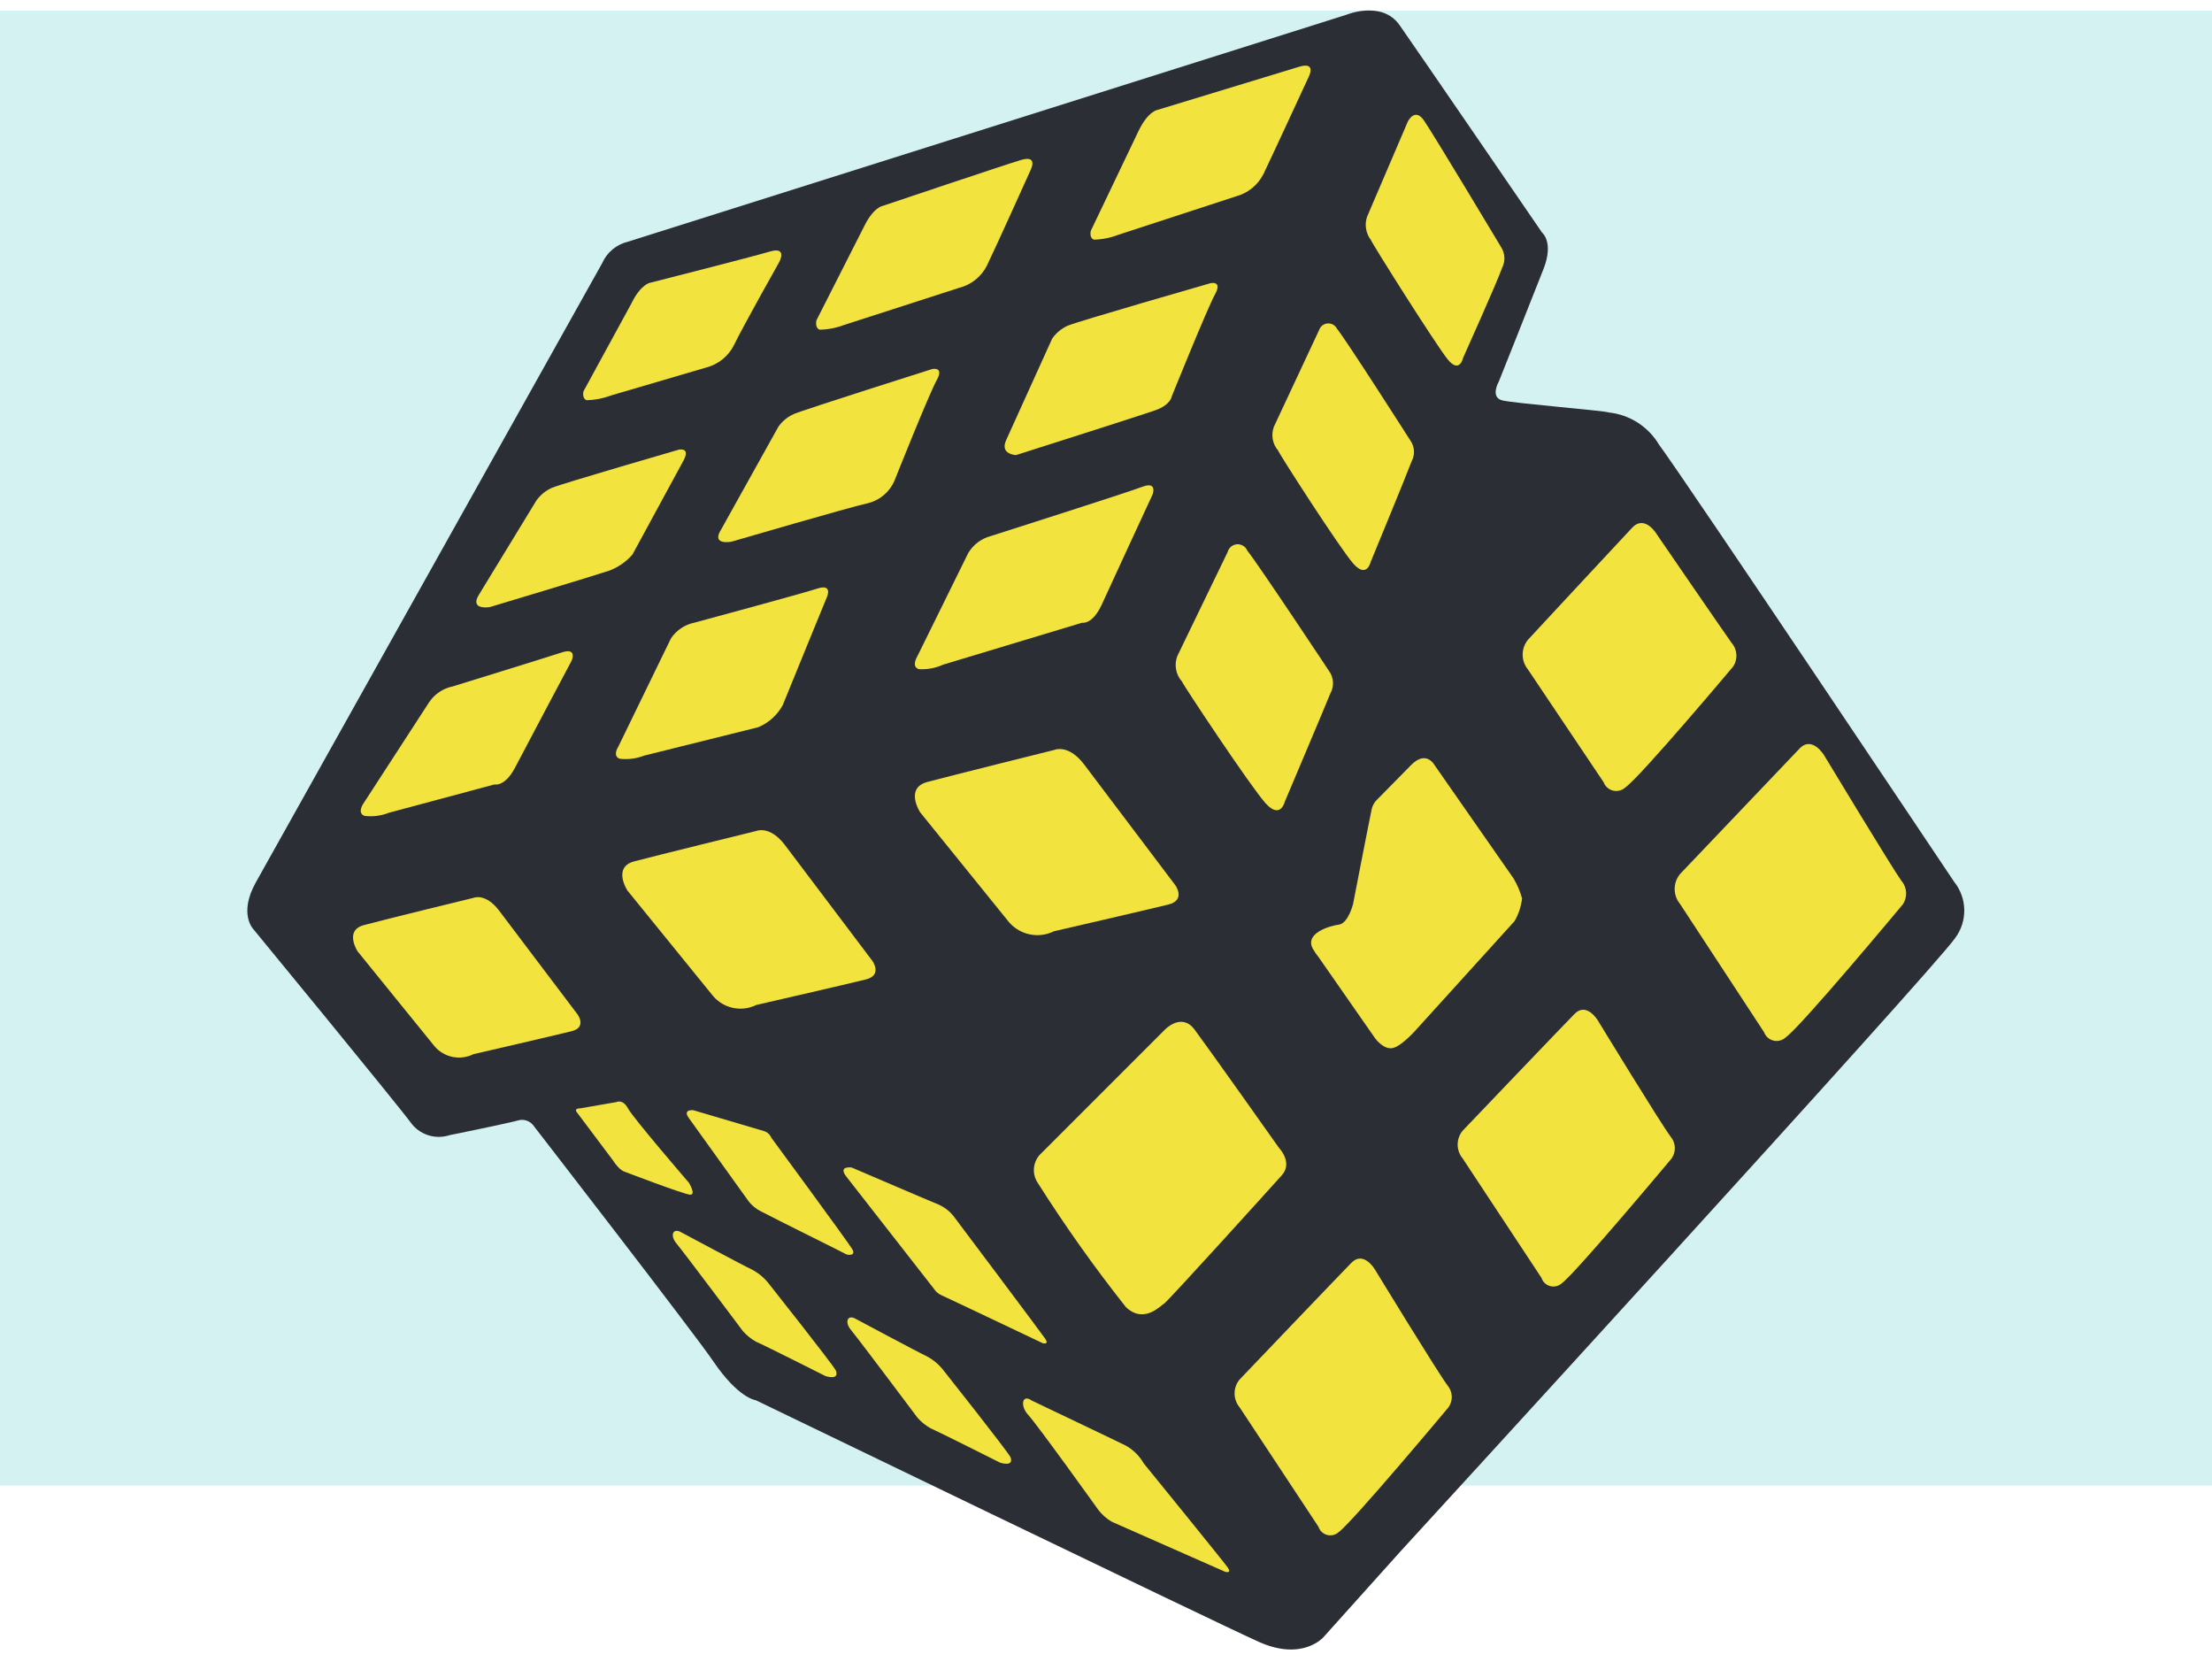
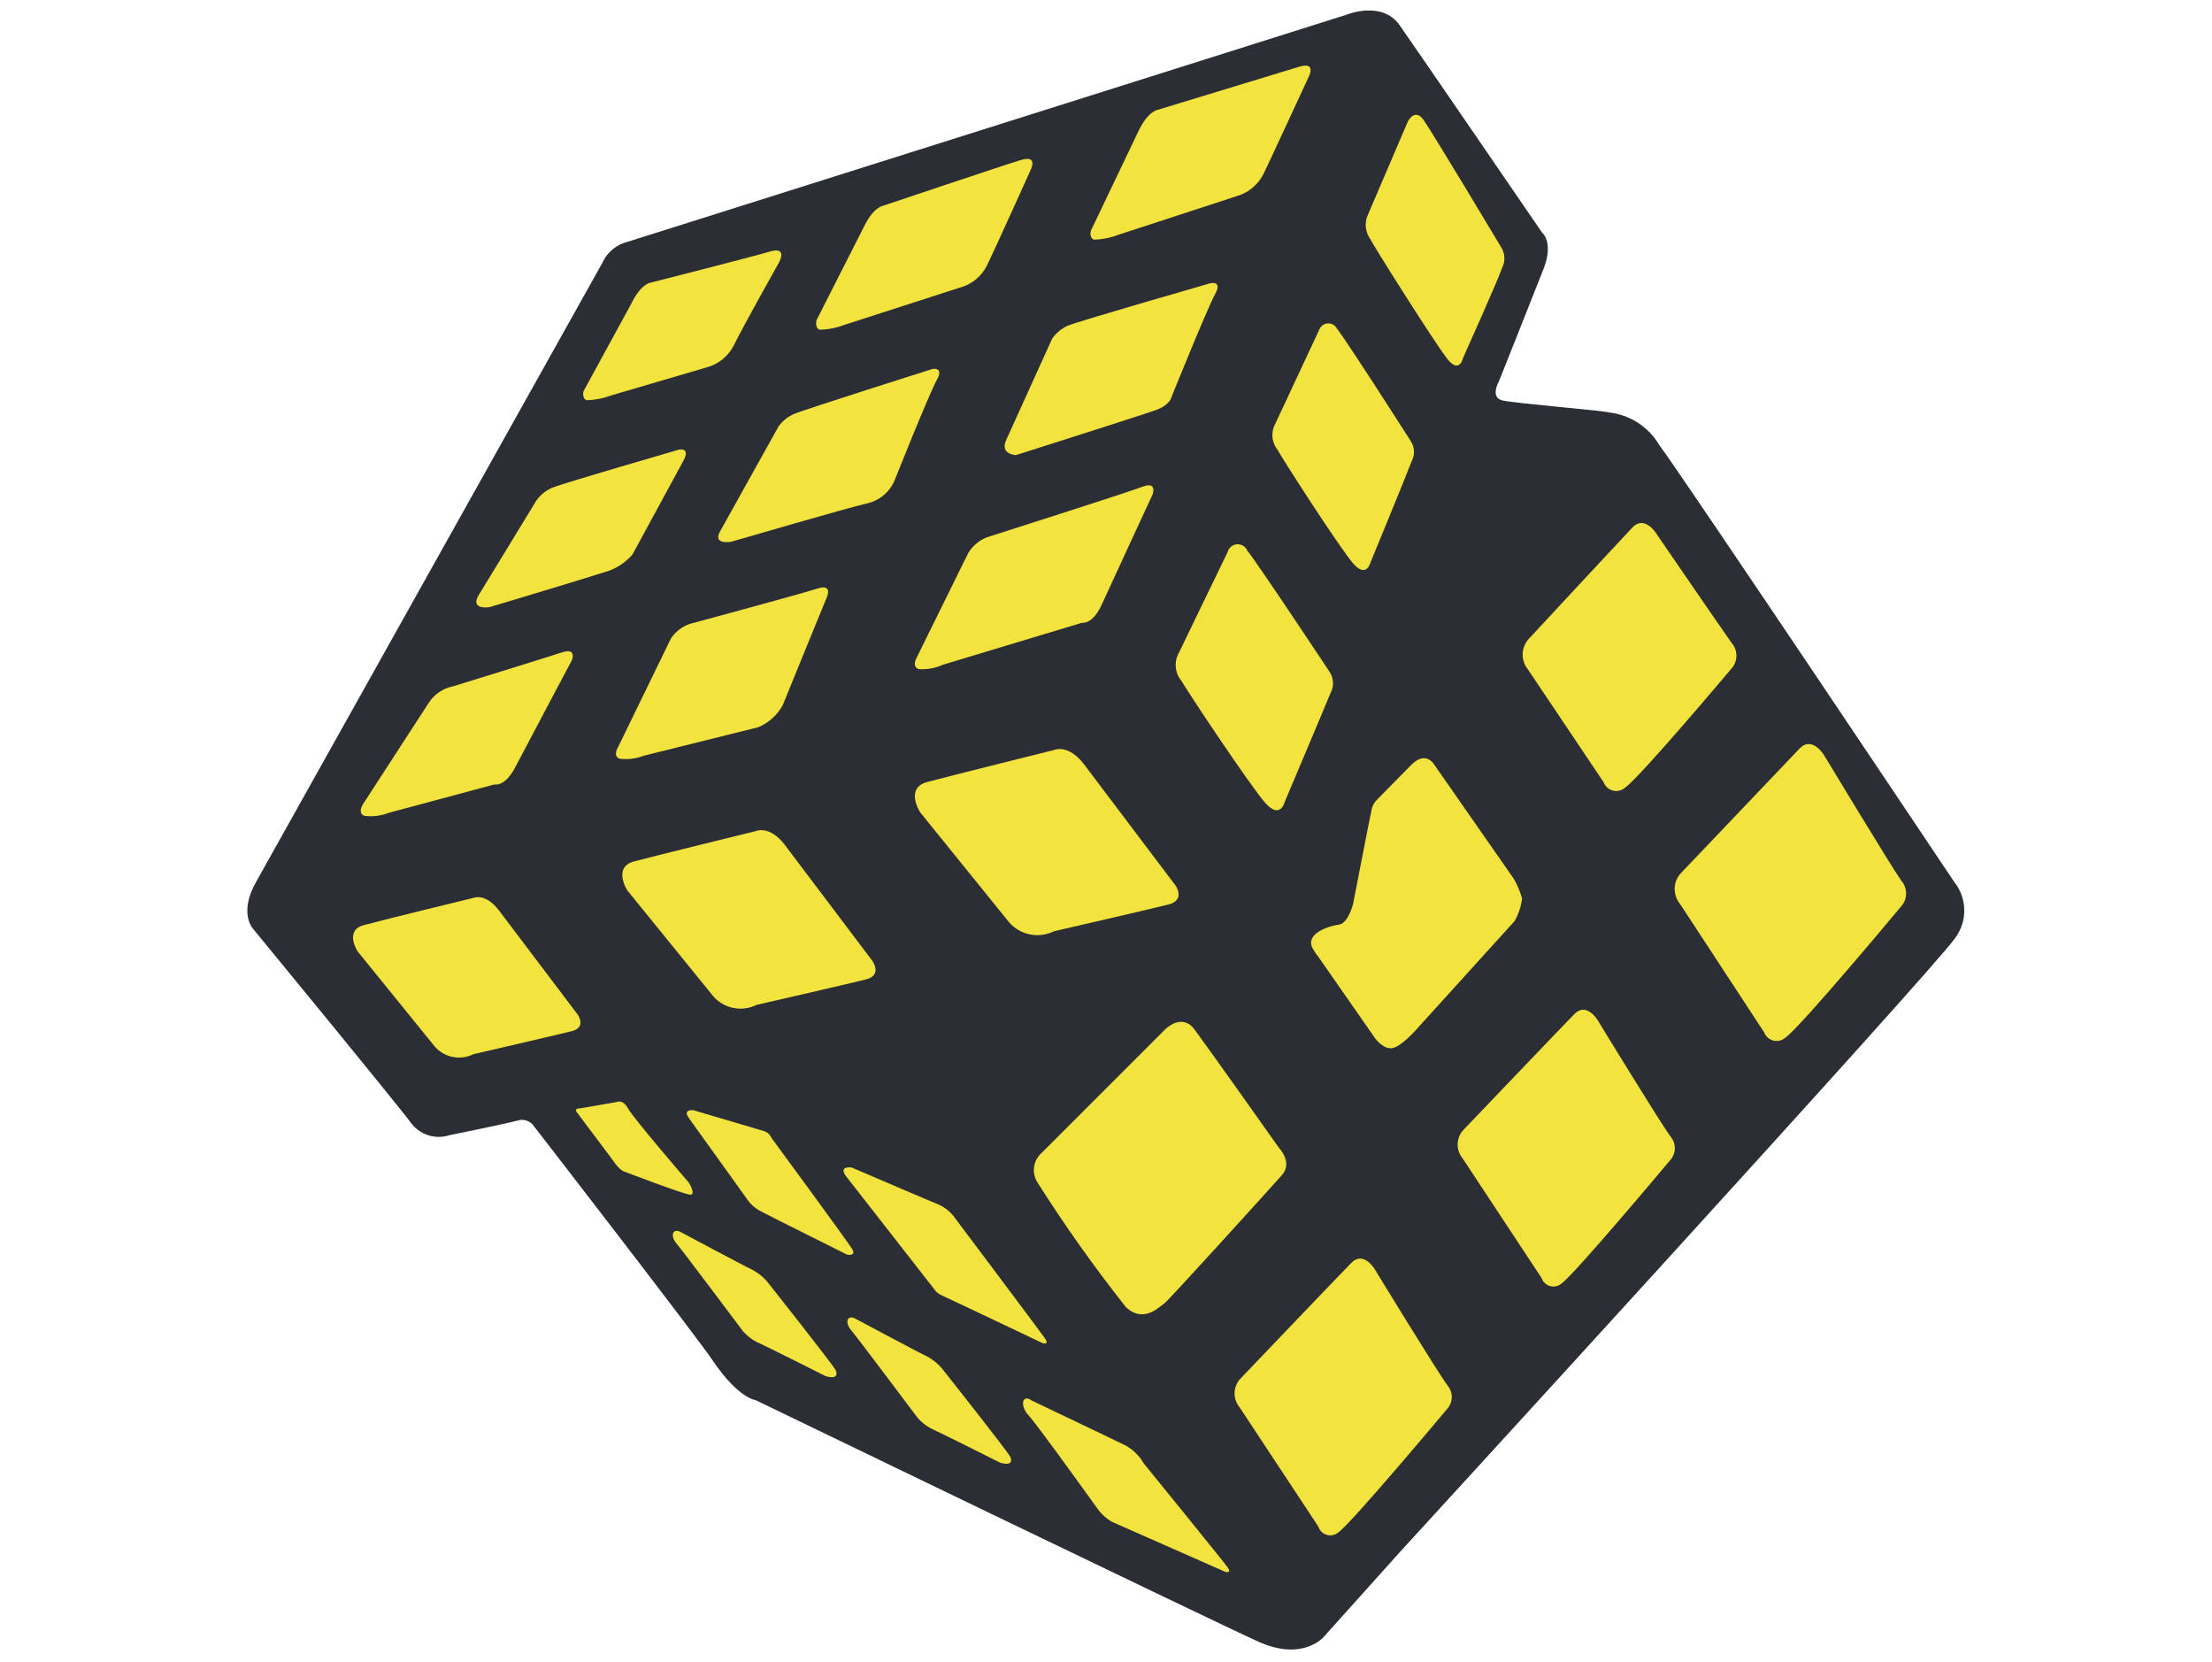
<svg xmlns="http://www.w3.org/2000/svg" width="21.26" height="15.966" viewBox="0 0 21.26 15.966">
  <defs>
    <clipPath id="clip-path">
      <path id="Caminho_30" data-name="Caminho 30" d="M0,0H21.26V-15.966H0Z" fill="none" />
    </clipPath>
  </defs>
  <g id="ico_desafio" transform="translate(0 15.966)">
-     <g id="Grupo_8" data-name="Grupo 8" transform="translate(0 -15.864)">
-       <path id="Caminho_1" data-name="Caminho 1" d="M0,0V14.173H21.26V0Z" fill="#d5f2f3" />
-     </g>
    <g id="Grupo_37" data-name="Grupo 37" clip-path="url(#clip-path)">
      <g id="Grupo_9" data-name="Grupo 9" transform="translate(5.121 -5.158)">
        <path id="Caminho_2" data-name="Caminho 2" d="M0,0A.138.138,0,0,0-.128-.045C-.232-.015-.8.1-.8.1A.334.334,0,0,1-1.157,0c-.161-.217-1.527-1.877-1.527-1.877s-.149-.147.023-.454S.666-8.278.666-8.278a.362.362,0,0,1,.247-.207l6.906-2.181s.342-.142.512.1S9.7-8.573,9.7-8.573s.115.09.015.347-.43,1.083-.43,1.083-.089.154.035.183,1,.1,1.018.115a.641.641,0,0,1,.487.311c.246.33,2.836,4.2,2.836,4.2a.441.441,0,0,1,.01.539C13.471-1.5,8.339,4.1,8.339,4.1L7.6,4.923s-.2.235-.622.046S2.143,2.647,2.143,2.647s-.166-.016-.41-.376C1.563,2.019,0,0,0,0" fill="#2b2e34" />
      </g>
      <g id="Grupo_10" data-name="Grupo 10" transform="translate(6.068 -13.049)">
        <path id="Caminho_3" data-name="Caminho 3" d="M0,0-.46.843s-.018.068.031.086A.716.716,0,0,0-.195.883L.718.615A.413.413,0,0,0,.986.4c.086-.179.436-.8.436-.8s.081-.151-.09-.1S.181-.2.181-.2.091-.188,0,0" fill="#f3e33f" />
      </g>
      <g id="Grupo_11" data-name="Grupo 11" transform="translate(4.606 -10.256)">
        <path id="Caminho_4" data-name="Caminho 4" d="M0,0,.549-.9A.362.362,0,0,1,.7-1.023c.094-.04,1.218-.366,1.218-.366s.117-.027.044.107-.489.9-.489.9a.544.544,0,0,1-.228.157C1.1-.176.1.124.1.124S-.1.157,0,0" fill="#f3e33f" />
      </g>
      <g id="Grupo_12" data-name="Grupo 12" transform="translate(4.125 -9.219)">
        <path id="Caminho_5" data-name="Caminho 5" d="M0,0-.634.977s-.061.088.012.116a.479.479,0,0,0,.235-.03L.627.791s.1.027.2-.165S1.37-.4,1.37-.4s.055-.127-.094-.078S.226-.151.226-.151A.358.358,0,0,0,0,0" fill="#f3e33f" />
      </g>
      <g id="Grupo_13" data-name="Grupo 13" transform="translate(8.304 -13.788)">
        <path id="Caminho_6" data-name="Caminho 6" d="M0,0-.457.9S-.475.973-.426.99A.689.689,0,0,0-.192.945L.914.588A.41.41,0,0,0,1.182.373C1.269.194,1.6-.541,1.6-.541s.08-.151-.09-.1S.181-.2.181-.2.091-.188,0,0" fill="#f3e33f" />
      </g>
      <g id="Grupo_14" data-name="Grupo 14" transform="translate(10.944 -14.71)">
        <path id="Caminho_7" data-name="Caminho 7" d="M0,0-.46.962s-.018.068.031.085A.694.694,0,0,0-.195,1L.935.631A.416.416,0,0,0,1.2.415c.086-.179.433-.93.433-.93s.081-.151-.089-.1L.181-.2S.091-.188,0,0" fill="#f3e33f" />
      </g>
      <g id="Grupo_15" data-name="Grupo 15" transform="translate(6.931 -10.878)">
        <path id="Caminho_8" data-name="Caminho 8" d="M0,0,.551-.989A.362.362,0,0,1,.7-1.11c.094-.041,1.329-.432,1.329-.432s.117-.026.043.107-.4.951-.4.951A.377.377,0,0,1,1.4-.25C1.245-.217.1.117.1.117S-.1.157,0,0" fill="#f3e33f" />
      </g>
      <g id="Grupo_16" data-name="Grupo 16" transform="translate(9.67 -11.736)">
        <path id="Caminho_9" data-name="Caminho 9" d="M0,0,.443-.977A.371.371,0,0,1,.591-1.1c.094-.041,1.374-.409,1.374-.409s.117-.027.043.107-.416.981-.416.981-.01.081-.157.133S.095.143.095.143-.062.138,0,0" fill="#f3e33f" />
      </g>
      <g id="Grupo_17" data-name="Grupo 17" transform="translate(6.449 -9.832)">
        <path id="Caminho_10" data-name="Caminho 10" d="M0,0-.506,1.04s-.06.089.012.117a.494.494,0,0,0,.236-.03L.839.854A.479.479,0,0,0,1.074.642C1.155.441,1.5-.4,1.5-.4s.056-.127-.094-.078S.226-.151.226-.151A.358.358,0,0,0,0,0" fill="#f3e33f" />
      </g>
      <g id="Grupo_18" data-name="Grupo 18" transform="translate(9.306 -10.652)">
        <path id="Caminho_11" data-name="Caminho 11" d="M0,0-.493,1s-.056.092.018.116a.489.489,0,0,0,.233-.043L1.094.67s.1.022.19-.176.488-1.057.488-1.057.049-.13-.1-.073S.217-.163.217-.163A.359.359,0,0,0,0,0" fill="#f3e33f" />
      </g>
      <g id="Grupo_19" data-name="Grupo 19" transform="translate(3.437 -6.824)">
        <path id="Caminho_12" data-name="Caminho 12" d="M0,0S-.131-.2.059-.252,1.113-.514,1.113-.514s.115-.051.246.121l.756,1s.09.123-.058.16-.944.221-.944.221A.31.31,0,0,1,.742.915L0,0" fill="#f3e33f" />
      </g>
      <g id="Grupo_20" data-name="Grupo 20" transform="translate(6.03 -7.409)">
        <path id="Caminho_13" data-name="Caminho 13" d="M0,0S-.146-.224.066-.28,1.239-.572,1.239-.572s.129-.057.275.135S2.355.677,2.355.677s.1.137-.064.178S1.239,1.1,1.239,1.1a.346.346,0,0,1-.413-.083L0,0" fill="#f3e33f" />
      </g>
      <g id="Grupo_21" data-name="Grupo 21" transform="translate(8.844 -8.16)">
        <path id="Caminho_14" data-name="Caminho 14" d="M0,0S-.152-.233.069-.292,1.29-.6,1.29-.6s.134-.06.286.14S2.452.7,2.452.7s.105.143-.067.186-1.1.257-1.1.257a.36.36,0,0,1-.43-.086L0,0" fill="#f3e33f" />
      </g>
      <g id="Grupo_22" data-name="Grupo 22" transform="translate(11.315 -9.661)">
        <path id="Caminho_15" data-name="Caminho 15" d="M0,0,.484-1a.1.1,0,0,1,.189-.014C.78-.881,1.458.142,1.458.142a.2.2,0,0,1,.013.217C1.414.5,1.033,1.4,1.033,1.4s-.041.172-.184.014S.045.26.046.245A.24.24,0,0,1,0,0" fill="#f3e33f" />
      </g>
      <g id="Grupo_23" data-name="Grupo 23" transform="translate(12.243 -11.864)">
        <path id="Caminho_16" data-name="Caminho 16" d="M0,0,.436-.932a.093.093,0,0,1,.17-.013c.1.126.707,1.077.707,1.077a.19.19,0,0,1,.011.2C1.273.469.93,1.3.93,1.3s-.037.16-.166.014S.04.242.041.227A.228.228,0,0,1,0,0" fill="#f3e33f" />
      </g>
      <g id="Grupo_24" data-name="Grupo 24" transform="translate(13.139 -13.883)">
        <path id="Caminho_17" data-name="Caminho 17" d="M0,0,.392-.915s.066-.137.153-.013S1.288.291,1.288.291a.2.2,0,0,1,.01.2c-.046.133-.375.865-.375.865s-.033.157-.149.013S.036.238.037.223A.24.24,0,0,1,0,0" fill="#f3e33f" />
      </g>
      <g id="Grupo_25" data-name="Grupo 25" transform="translate(5.579 -5.316)">
        <path id="Caminho_18" data-name="Caminho 18" d="M0,0,.346-.06S.407-.092.456,0s.586.715.586.715.073.119.011.115S.424.609.424.609.377.6.312.5C.262.433-.037.035-.037.035S-.066,0,0,0" fill="#f3e33f" />
      </g>
      <g id="Grupo_26" data-name="Grupo 26" transform="translate(6.621 -5.222)">
        <path id="Caminho_19" data-name="Caminho 19" d="M0,0,.563.784A.35.35,0,0,0,.7.9c.1.054.8.4.811.408s.1.02.059-.049S.792.188.792.188A.112.112,0,0,0,.719.124l-.677-.2S-.064-.087,0,0" fill="#f3e33f" />
      </g>
      <g id="Grupo_27" data-name="Grupo 27" transform="translate(8.135 -4.659)">
        <path id="Caminho_20" data-name="Caminho 20" d="M0,0,.841,1.077a.168.168,0,0,0,.076.064c.055.024.97.459.97.459s.066.019.023-.044S1.026.374,1.026.374A.382.382,0,0,0,.891.27C.815.24.051-.088.051-.088S-.085-.109,0,0" fill="#f3e33f" />
      </g>
      <g id="Grupo_28" data-name="Grupo 28" transform="translate(9.878 -2.375)">
        <path id="Caminho_21" data-name="Caminho 21" d="M0,0C.093.1.677.916.677.916a.442.442,0,0,0,.131.116l1.09.481s.067.019.023-.043-.807-1-.807-1A.448.448,0,0,0,.942.3C.869.263.04-.132.04-.132-.055-.2-.074-.084,0,0" fill="#f3e33f" />
      </g>
      <g id="Grupo_29" data-name="Grupo 29" transform="translate(8.179 -3.186)">
        <path id="Caminho_22" data-name="Caminho 22" d="M0,0C.075.09.64.844.64.844a.476.476,0,0,0,.124.1c.066.028.669.331.669.331s.136.046.1-.053C1.5,1.159.893.393.893.393A.5.5,0,0,0,.725.251C.664.224.032-.114.032-.114-.037-.143-.06-.072,0,0" fill="#f3e33f" />
      </g>
      <g id="Grupo_30" data-name="Grupo 30" transform="translate(6.501 -4.018)">
        <path id="Caminho_23" data-name="Caminho 23" d="M0,0C.075.09.64.844.64.844a.476.476,0,0,0,.124.1c.066.027.669.331.669.331s.136.046.1-.053C1.5,1.159.893.393.893.393A.5.5,0,0,0,.725.251C.664.224.032-.114.032-.114-.037-.143-.06-.072,0,0" fill="#f3e33f" />
      </g>
      <g id="Grupo_31" data-name="Grupo 31" transform="translate(13.563 -8.615)">
        <path id="Caminho_24" data-name="Caminho 24" d="M0,0-.324.329A.187.187,0,0,0-.378.418c-.032.151-.18.916-.18.916s-.046.188-.137.2-.328.083-.252.228a.582.582,0,0,0,.059.087l.542.778s.081.112.169.093.228-.18.228-.18L.994,1.5a.572.572,0,0,0,.072-.218A.8.8,0,0,0,.984,1.09L.224,0S.145-.147,0,0" fill="#f3e33f" />
      </g>
      <g id="Grupo_32" data-name="Grupo 32" transform="translate(10.01 -4.886)">
        <path id="Caminho_25" data-name="Caminho 25" d="M0,0,1.187-1.187s.159-.167.284,0,.813,1.139.813,1.139.135.139.026.261S1.2,1.441,1.176,1.449s-.187.2-.365.031A13.974,13.974,0,0,1-.037.285.22.22,0,0,1,0,0" fill="#f3e33f" />
      </g>
      <g id="Grupo_33" data-name="Grupo 33" transform="translate(14.686 -9.532)">
        <path id="Caminho_26" data-name="Caminho 26" d="M0,0,.727,1.083a.129.129,0,0,0,.208.05c.144-.1,1.035-1.16,1.035-1.16a.186.186,0,0,0-.013-.229c-.094-.132-.716-1.039-.716-1.039s-.115-.2-.24-.068S0-.287,0-.287A.226.226,0,0,0,0,0" fill="#f3e33f" />
      </g>
      <g id="Grupo_34" data-name="Grupo 34" transform="translate(16.147 -7.28)">
        <path id="Caminho_27" data-name="Caminho 27" d="M0,0,.808,1.233a.128.128,0,0,0,.207.05C1.16,1.183,2.14.006,2.14.006a.186.186,0,0,0-.013-.229c-.094-.132-.739-1.2-.739-1.2s-.115-.2-.24-.069S0-.287,0-.287A.226.226,0,0,0,0,0" fill="#f3e33f" />
      </g>
      <g id="Grupo_35" data-name="Grupo 35" transform="translate(14.058 -4.834)">
        <path id="Caminho_28" data-name="Caminho 28" d="M0,0,.758,1.148A.12.12,0,0,0,.952,1.2C1.088,1.1,2.008,0,2.008,0A.171.171,0,0,0,2-.208C1.907-.33,1.3-1.325,1.3-1.325s-.108-.183-.225-.064S0-.267,0-.267A.209.209,0,0,0,0,0" fill="#f3e33f" />
      </g>
      <g id="Grupo_36" data-name="Grupo 36" transform="translate(11.914 -2.443)">
        <path id="Caminho_29" data-name="Caminho 29" d="M0,0,.758,1.148A.12.12,0,0,0,.952,1.2C1.088,1.1,2.008,0,2.008,0A.171.171,0,0,0,2-.208C1.907-.33,1.3-1.325,1.3-1.325s-.108-.183-.225-.064S0-.267,0-.267A.209.209,0,0,0,0,0" fill="#f3e33f" />
      </g>
    </g>
  </g>
</svg>
